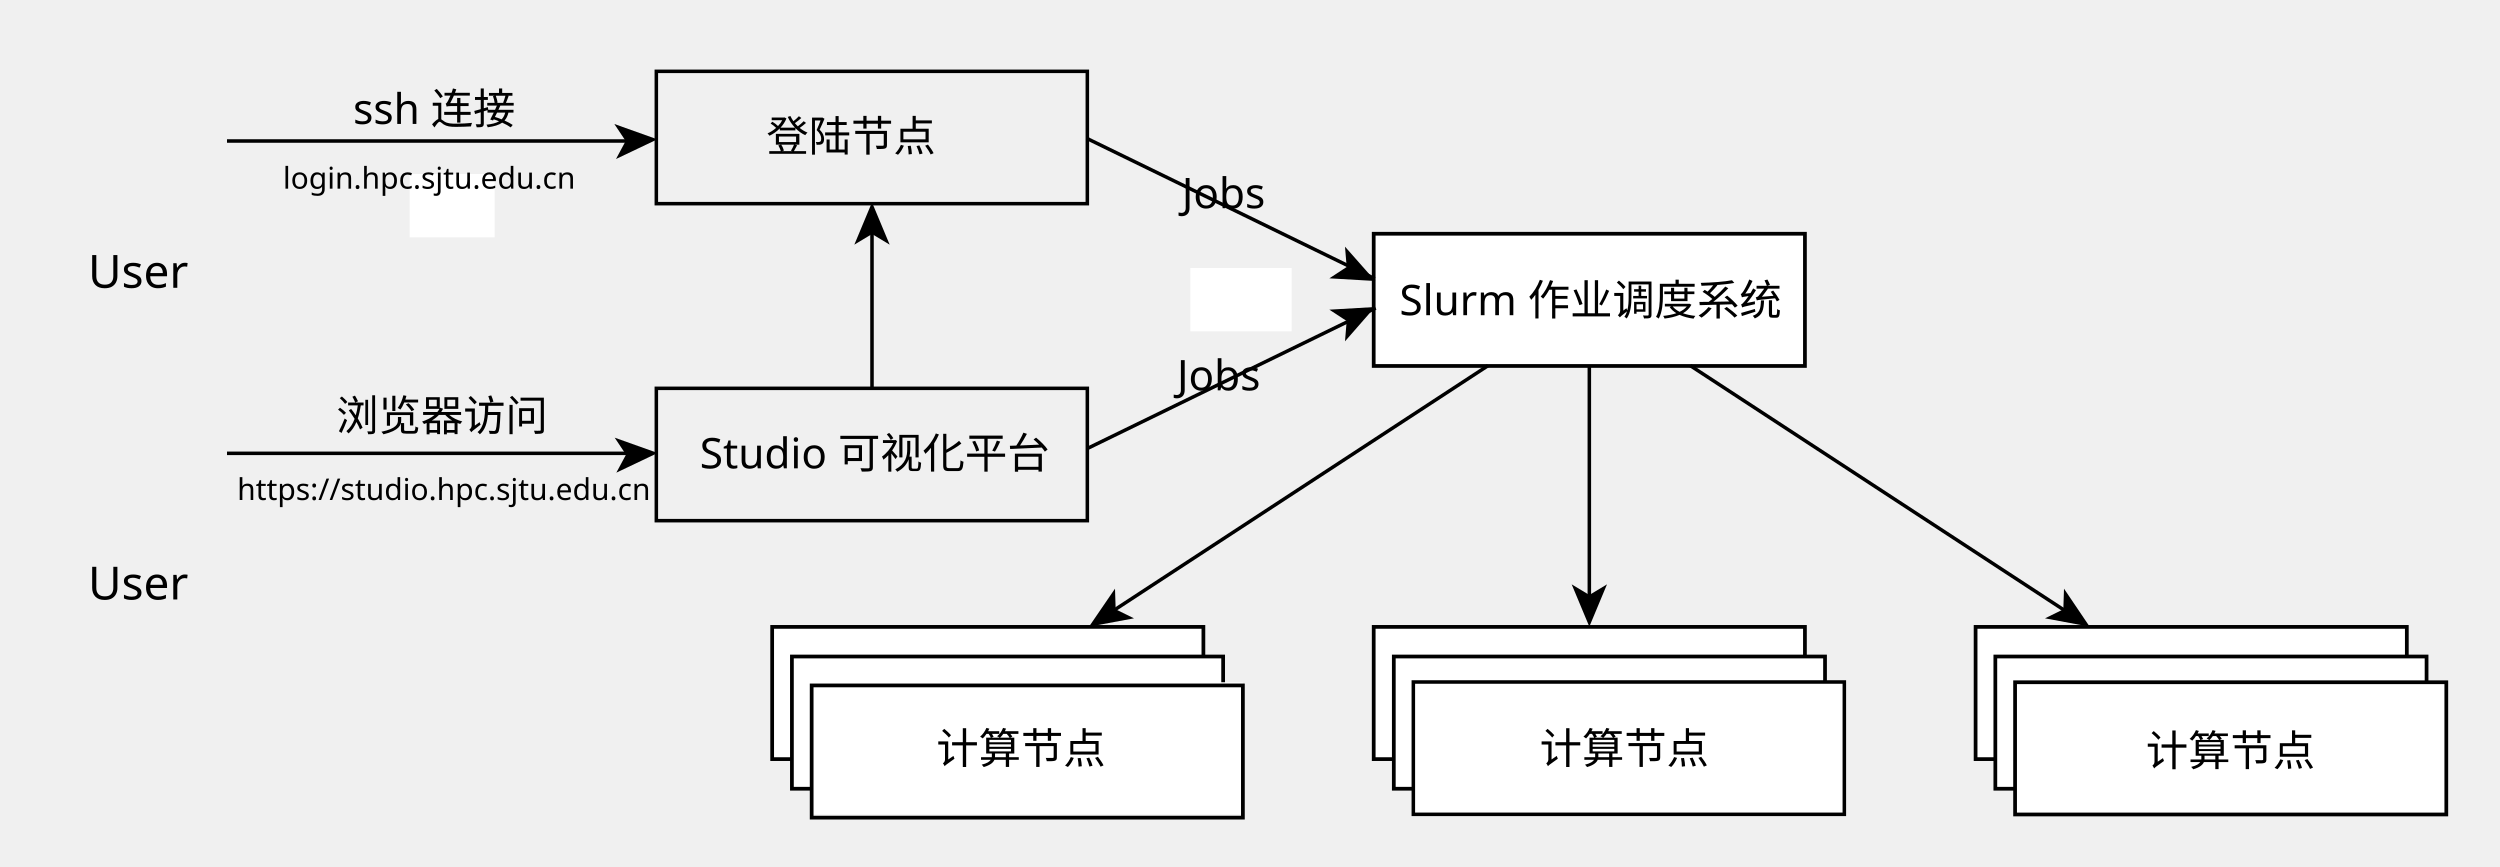
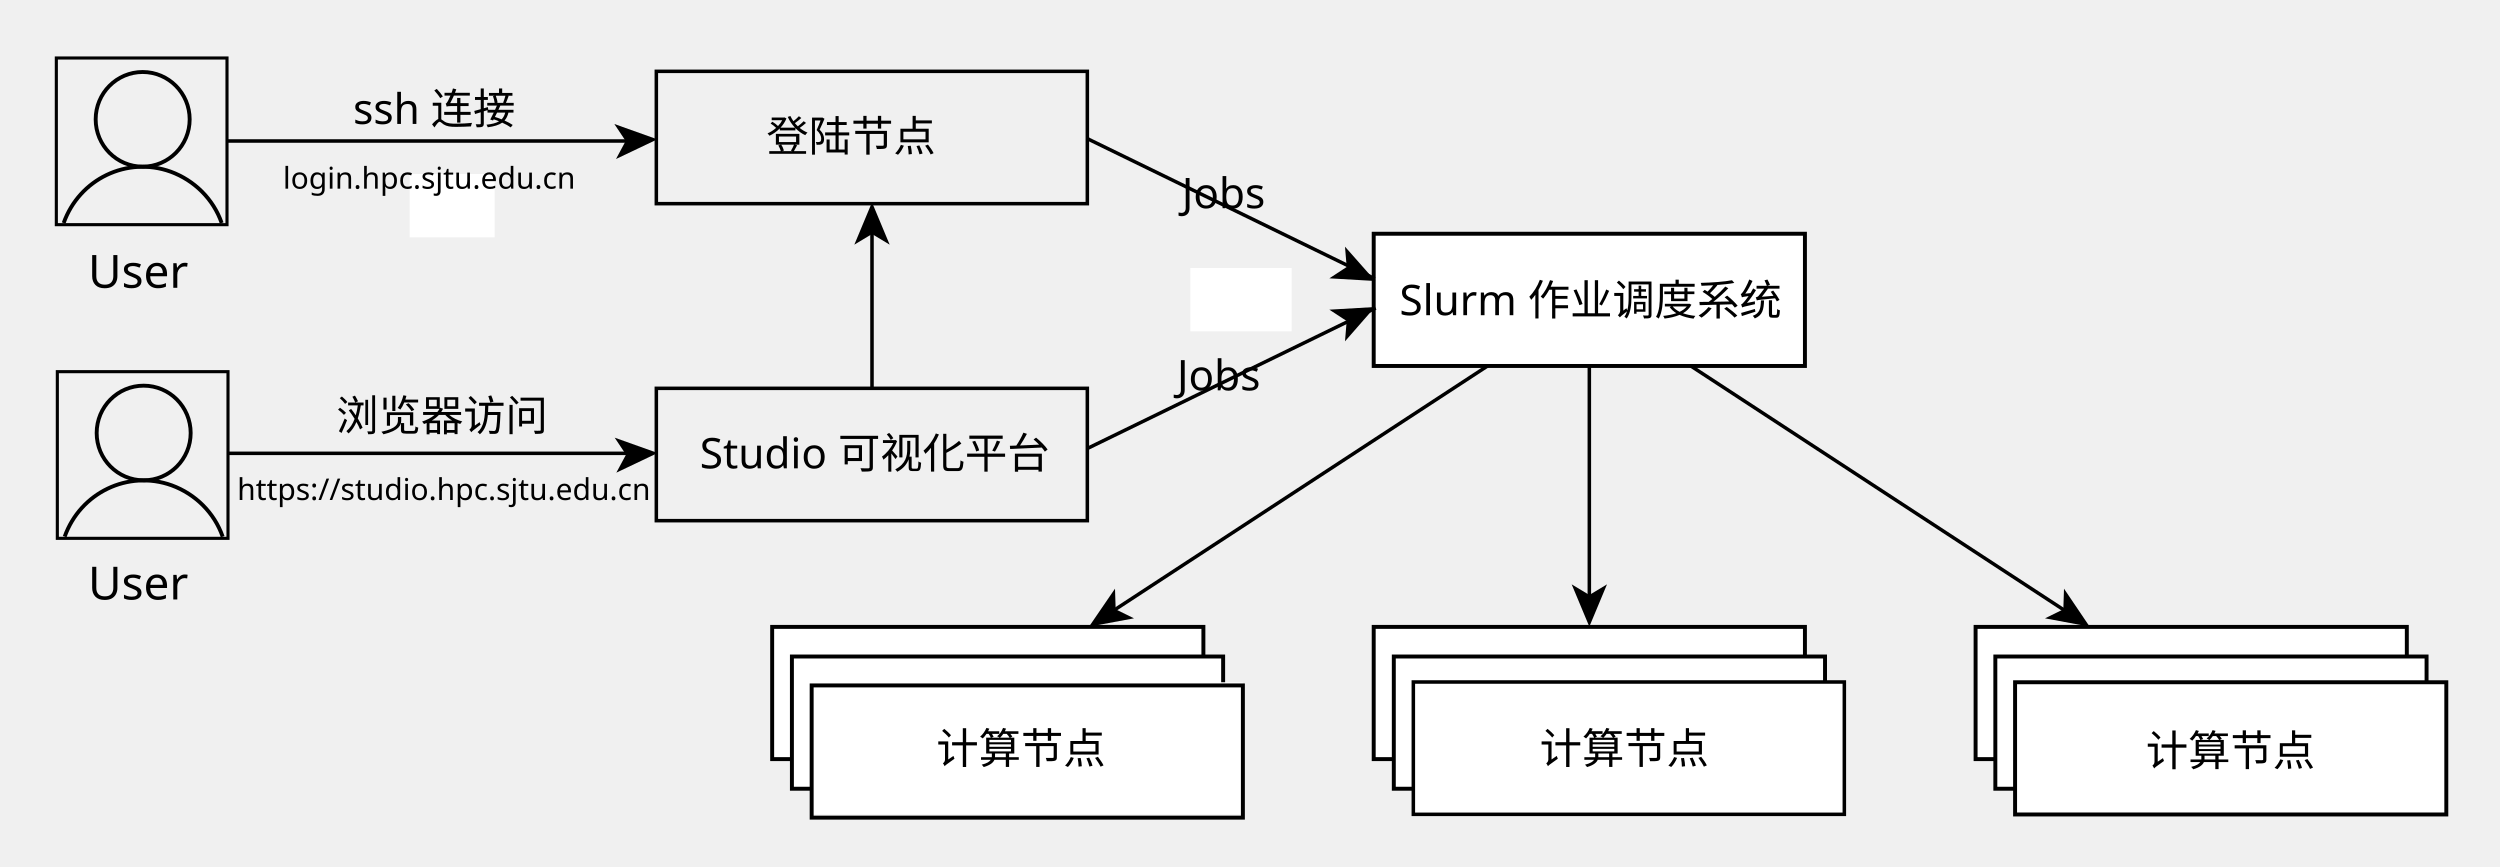
<svg xmlns="http://www.w3.org/2000/svg" xmlns:xlink="http://www.w3.org/1999/xlink" version="1.1" id="svg2.svg4773" x="0px" y="0px" viewBox="0 0 750 260" style="enable-background:new 0 0 750 260;" xml:space="preserve">
  <style type="text/css">
	.st0{clip-path:url(#SVGID_2_);}
- 	.st1{fill:none;stroke:#000000;stroke-width:1.167;stroke-miterlimit:10;}
- 	.st2{fill:none;stroke:#000000;stroke-width:0.933;stroke-miterlimit:10;}
+ 	.st1{fill:none;stroke:#000000;stroke-width:0.143;stroke-miterlimit:1.228;}
+ 	.st2{fill:none;stroke:#000000;stroke-width:0.115;stroke-miterlimit:1.228;}
	.st3{clip-path:url(#SVGID_4_);enable-background:new    ;}
	.st4{font-family:'ArialMT';}
- 	.st5{font-size:13.751px;}
+ 	.st5{font-size:13.752px;}
	.st6{clip-path:url(#SVGID_6_);}
	.st7{clip-path:url(#SVGID_8_);enable-background:new    ;}
	.st8{fill:none;}
	.st9{font-family:'PingFangHK-Regular-B5pc-H';}
	.st10{font-size:12.694px;}
	.st11{fill:none;stroke:#000000;stroke-width:1.058;stroke-miterlimit:1.534;}
	.st12{clip-path:url(#SVGID_10_);fill:#FFFFFF;}
- 	.st13{clip-path:url(#SVGID_14_);fill:none;stroke:#000000;stroke-width:1.058;stroke-miterlimit:1.534;}
- 	.st14{clip-path:url(#SVGID_16_);fill:#FFFFFF;}
- 	.st15{clip-path:url(#SVGID_18_);enable-background:new    ;}
- 	.st16{clip-path:url(#SVGID_20_);fill:none;stroke:#000000;stroke-width:1.058;stroke-miterlimit:1.534;}
- 	.st17{clip-path:url(#SVGID_22_);fill:#FFFFFF;}
- 	.st18{clip-path:url(#SVGID_24_);enable-background:new    ;}
- 	.st19{clip-path:url(#SVGID_26_);fill:none;stroke:#000000;stroke-width:1.058;stroke-miterlimit:1.534;}
- 	.st20{clip-path:url(#SVGID_28_);fill:#FFFFFF;}
- 	.st21{clip-path:url(#SVGID_30_);enable-background:new    ;}
- 	.st22{clip-path:url(#SVGID_32_);fill:none;stroke:#000000;stroke-width:1.058;stroke-miterlimit:1.534;}
- 	.st23{clip-path:url(#SVGID_34_);fill:#FFFFFF;}
- 	.st24{clip-path:url(#SVGID_36_);enable-background:new    ;}
- 	.st25{clip-path:url(#SVGID_38_);fill:none;stroke:#000000;stroke-width:1.058;stroke-miterlimit:1.534;}
- 	.st26{clip-path:url(#SVGID_40_);fill:#FFFFFF;}
- 	.st27{clip-path:url(#SVGID_42_);enable-background:new    ;}
- 	.st28{clip-path:url(#SVGID_44_);fill:none;stroke:#000000;stroke-width:1.058;stroke-miterlimit:1.534;}
- 	.st29{clip-path:url(#SVGID_46_);fill:#FFFFFF;}
- 	.st30{clip-path:url(#SVGID_48_);enable-background:new    ;}
- 	.st31{clip-path:url(#SVGID_50_);fill:none;stroke:#000000;stroke-width:1.058;stroke-miterlimit:1.534;}
- 	.st32{clip-path:url(#SVGID_52_);fill:#FFFFFF;}
- 	.st33{clip-path:url(#SVGID_54_);enable-background:new    ;}
- 	.st34{clip-path:url(#SVGID_56_);fill:none;stroke:#000000;stroke-width:1.058;stroke-miterlimit:1.534;}
- 	.st35{clip-path:url(#SVGID_58_);fill:#FFFFFF;}
- 	.st36{clip-path:url(#SVGID_60_);enable-background:new    ;}
- 	.st37{clip-path:url(#SVGID_62_);fill:none;stroke:#000000;stroke-width:1.058;stroke-miterlimit:1.534;}
- 	.st38{clip-path:url(#SVGID_64_);fill:#FFFFFF;}
- 	.st39{clip-path:url(#SVGID_66_);enable-background:new    ;}
- 	.st40{clip-path:url(#SVGID_68_);fill:none;stroke:#000000;stroke-width:1.058;stroke-miterlimit:1.534;}
- 	.st41{clip-path:url(#SVGID_70_);fill:#FFFFFF;}
- 	.st42{clip-path:url(#SVGID_78_);}
- 	.st43{clip-path:url(#SVGID_80_);fill:#FFFFFF;}
- 	.st44{clip-path:url(#SVGID_82_);enable-background:new    ;}
- 	.st45{clip-path:url(#SVGID_84_);fill:none;stroke:#000000;stroke-width:1.058;stroke-miterlimit:1.534;}
- 	.st46{clip-path:url(#SVGID_86_);}
- 	.st47{clip-path:url(#SVGID_88_);fill:none;stroke:#000000;stroke-width:1.058;stroke-miterlimit:1.534;}
- 	.st48{clip-path:url(#SVGID_90_);}
- 	.st49{clip-path:url(#SVGID_92_);fill:none;stroke:#000000;stroke-width:1.058;stroke-miterlimit:1.534;}
- 	.st50{clip-path:url(#SVGID_94_);}
- 	.st51{font-size:9px;}
+ 	.st13{clip-path:url(#SVGID_12_);fill:none;stroke:#000000;stroke-width:1.119;stroke-miterlimit:1.623;}
+ 	.st14{clip-path:url(#SVGID_14_);fill:#FFFFFF;}
+ 	.st15{clip-path:url(#SVGID_16_);enable-background:new    ;}
+ 	.st16{font-size:12.694px;}
+ 	.st17{clip-path:url(#SVGID_18_);fill:none;stroke:#000000;stroke-width:1.119;stroke-miterlimit:1.623;}
+ 	.st18{clip-path:url(#SVGID_20_);fill:#FFFFFF;}
+ 	.st19{clip-path:url(#SVGID_22_);enable-background:new    ;}
+ 	.st20{clip-path:url(#SVGID_24_);fill:none;stroke:#000000;stroke-width:1.119;stroke-miterlimit:1.623;}
+ 	.st21{clip-path:url(#SVGID_26_);fill:#FFFFFF;}
+ 	.st22{clip-path:url(#SVGID_28_);enable-background:new    ;}
+ 	.st23{clip-path:url(#SVGID_30_);fill:none;stroke:#000000;stroke-width:1.119;stroke-miterlimit:1.623;}
+ 	.st24{clip-path:url(#SVGID_32_);fill:#FFFFFF;}
+ 	.st25{clip-path:url(#SVGID_34_);enable-background:new    ;}
+ 	.st26{clip-path:url(#SVGID_36_);fill:none;stroke:#000000;stroke-width:1.119;stroke-miterlimit:1.623;}
+ 	.st27{clip-path:url(#SVGID_38_);fill:#FFFFFF;}
+ 	.st28{clip-path:url(#SVGID_40_);enable-background:new    ;}
+ 	.st29{clip-path:url(#SVGID_42_);fill:none;stroke:#000000;stroke-width:1.119;stroke-miterlimit:1.623;}
+ 	.st30{clip-path:url(#SVGID_44_);fill:#FFFFFF;}
+ 	.st31{clip-path:url(#SVGID_46_);enable-background:new    ;}
+ 	.st32{clip-path:url(#SVGID_48_);fill:none;stroke:#000000;stroke-width:1.119;stroke-miterlimit:1.623;}
+ 	.st33{clip-path:url(#SVGID_50_);fill:#FFFFFF;}
+ 	.st34{clip-path:url(#SVGID_52_);enable-background:new    ;}
+ 	.st35{clip-path:url(#SVGID_54_);enable-background:new    ;}
+ 	.st36{clip-path:url(#SVGID_56_);fill:none;stroke:#000000;stroke-width:1.119;stroke-miterlimit:1.623;}
+ 	.st37{clip-path:url(#SVGID_58_);fill:#FFFFFF;}
+ 	.st38{clip-path:url(#SVGID_60_);enable-background:new    ;}
+ 	.st39{clip-path:url(#SVGID_62_);fill:none;stroke:#000000;stroke-width:1.119;stroke-miterlimit:1.623;}
+ 	.st40{clip-path:url(#SVGID_64_);fill:#FFFFFF;}
+ 	.st41{clip-path:url(#SVGID_66_);enable-background:new    ;}
+ 	.st42{clip-path:url(#SVGID_68_);fill:none;stroke:#000000;stroke-width:1.058;stroke-miterlimit:1.534;}
+ 	.st43{clip-path:url(#SVGID_70_);fill:#FFFFFF;}
+ 	.st44{clip-path:url(#SVGID_72_);}
+ 	.st45{clip-path:url(#SVGID_74_);fill:#FFFFFF;}
+ 	.st46{clip-path:url(#SVGID_76_);enable-background:new    ;}
+ 	.st47{clip-path:url(#SVGID_78_);enable-background:new    ;}
+ 	.st48{clip-path:url(#SVGID_80_);fill:none;stroke:#000000;stroke-width:1.058;stroke-miterlimit:1.534;}
+ 	.st49{clip-path:url(#SVGID_82_);}
+ 	.st50{clip-path:url(#SVGID_84_);fill:none;stroke:#000000;stroke-width:1.058;stroke-miterlimit:1.534;}
+ 	.st51{clip-path:url(#SVGID_86_);}
+ 	.st52{clip-path:url(#SVGID_88_);fill:none;stroke:#000000;stroke-width:1.058;stroke-miterlimit:1.534;}
+ 	.st53{clip-path:url(#SVGID_90_);fill:none;stroke:#000000;stroke-width:1.058;stroke-miterlimit:1.534;}
+ 	.st54{clip-path:url(#SVGID_92_);}
+ 	.st55{clip-path:url(#SVGID_94_);}
+ 	.st56{font-size:9px;}
+ 	.st57{fill:none;stroke:#000000;stroke-width:1.167;stroke-miterlimit:10;}
+ 	.st58{fill:none;stroke:#000000;stroke-width:0.933;stroke-miterlimit:10;}
</style>
  <g transform="matrix(0.1228,0,0,0.1237,15.702,15.7857)">
    <g>
-       <defs>
-         <rect id="SVGID_1_" x="2551.1" y="793.3" width="750.1" height="260" />
-       </defs>
-       <clipPath id="SVGID_2_">
-         <use xlink:href="#SVGID_1_" style="overflow:visible;" />
-       </clipPath>
-       <g class="st0">
-         <g id="svg1.layer1">
-           <ellipse id="svg1.circle3045" class="st1" cx="217.5" cy="156.5" rx="14.1" ry="14.2" />
-           <path id="svg1.path3047" class="st1" d="M24.4,407.9c37.9-106.7,155.1-162.5,261.8-124.6c58.2,20.7,103.9,66.4,124.6,124.6" />
-           <rect id="svg1.rect4325" x="6.5" y="7.9" class="st2" width="416.9" height="404.2" />
-         </g>
-       </g>
-     </g>
-   </g>
-   <g transform="matrix(1.0578,0,0,1.0578,-320.522,-386.107)">
-     <g>
-       <defs>
-         <rect id="SVGID_3_" x="282.5" y="357.9" width="750" height="260" />
-       </defs>
-       <clipPath id="SVGID_4_">
-         <use xlink:href="#SVGID_3_" style="overflow:visible;" />
-       </clipPath>
-       <g class="st3">
-         <text transform="matrix(0.9454 0 0 0.9454 327.9849 446.6275)" class="st4 st5">User</text>
+       <g>
+         <defs>
+           <rect id="SVGID_1_" x="2880.1" y="907.2" width="92.1" height="32.2" />
+         </defs>
+         <clipPath id="SVGID_2_">
+           <use xlink:href="#SVGID_1_" style="overflow:visible;" />
+         </clipPath>
+         <g class="st0">
+           <g id="svg1.layer1">
+             <ellipse id="svg1.circle3045" class="st1" cx="217.5" cy="156.5" rx="14.1" ry="14.2" />
+             <path id="svg1.path3047" class="st1" d="M24.4,407.9c37.9-106.7,155.1-162.5,261.8-124.6c58.2,20.7,103.9,66.4,124.6,124.6" />
+             <rect id="svg1.rect4325" x="6.5" y="7.9" class="st2" width="416.9" height="404.2" />
+           </g>
+         </g>
+       </g>
+     </g>
+   </g>
+   <g transform="matrix(1.0578,0,0,1.0578,-320.522,-386.107)">
+     <g>
+       <g>
+         <defs>
+           <rect id="SVGID_3_" x="260.8" y="350.4" width="793.4" height="275" />
+         </defs>
+         <clipPath id="SVGID_4_">
+           <use xlink:href="#SVGID_3_" style="overflow:visible;" />
+         </clipPath>
+         <g class="st3">
+           <text transform="matrix(0.9454 0 0 0.9454 327.9854 446.628)" class="st4 st5">User</text>
+         </g>
      </g>
    </g>
  </g>
  <g transform="matrix(0.1228,0,0,0.1237,15.702,109.298)">
    <g>
-       <defs>
-         <rect id="SVGID_5_" x="2551.1" y="37.4" width="750.1" height="260" />
-       </defs>
-       <clipPath id="SVGID_6_">
-         <use xlink:href="#SVGID_5_" style="overflow:visible;" />
-       </clipPath>
-       <g class="st6">
-         <g id="svg2.layer1">
-           <ellipse id="svg2.circle3045" class="st1" cx="217.5" cy="156.5" rx="14.1" ry="14.2" />
-           <path id="svg2.path3047" class="st1" d="M24.4,407.9c37.9-106.7,155.1-162.5,261.8-124.6c58.2,20.7,103.9,66.4,124.6,124.6" />
-           <rect id="svg2.rect4325" x="6.5" y="7.9" class="st2" width="416.9" height="404.2" />
-         </g>
-       </g>
-     </g>
-   </g>
-   <g transform="matrix(1.0578,0,0,1.0578,-320.522,-386.107)">
-     <g>
-       <defs>
-         <rect id="SVGID_7_" x="282.5" y="357.9" width="750" height="260" />
-       </defs>
-       <clipPath id="SVGID_8_">
-         <use xlink:href="#SVGID_7_" style="overflow:visible;" />
-       </clipPath>
-       <g class="st7">
-         <text transform="matrix(0.9454 0 0 0.9454 327.9849 535.0273)" class="st4 st5">User</text>
-       </g>
-     </g>
-   </g>
-   <rect x="0" y="0" class="st8" width="750" height="260" />
+       <g>
+         <defs>
+           <rect id="SVGID_5_" x="2880.1" y="151.3" width="92.1" height="32.2" />
+         </defs>
+         <clipPath id="SVGID_6_">
+           <use xlink:href="#SVGID_5_" style="overflow:visible;" />
+         </clipPath>
+         <g class="st6">
+           <g id="svg2.layer1">
+             <ellipse id="svg2.circle3045" class="st1" cx="217.5" cy="156.5" rx="14.1" ry="14.2" />
+             <path id="svg2.path3047" class="st1" d="M24.4,407.9c37.9-106.7,155.1-162.5,261.8-124.6c58.2,20.7,103.9,66.4,124.6,124.6" />
+             <rect id="svg2.rect4325" x="6.5" y="7.9" class="st2" width="416.9" height="404.2" />
+           </g>
+         </g>
+       </g>
+     </g>
+   </g>
+   <g transform="matrix(1.0578,0,0,1.0578,-320.522,-386.107)">
+     <g>
+       <g>
+         <defs>
+           <rect id="SVGID_7_" x="260.8" y="350.4" width="793.4" height="275" />
+         </defs>
+         <clipPath id="SVGID_8_">
+           <use xlink:href="#SVGID_7_" style="overflow:visible;" />
+         </clipPath>
+         <g class="st7">
+           <text transform="matrix(0.9454 0 0 0.9454 327.9854 535.0277)" class="st4 st5">User</text>
+         </g>
+       </g>
+     </g>
+   </g>
+   <rect y="0" class="st8" width="750" height="260" />
  <text transform="matrix(1 0 0 1 229.9337 45.4257)" class="st9 st10">登陆节点</text>
  <rect x="2.6" y="-42.8" class="st8" width="750" height="260" />
  <rect x="196.9" y="21.4" class="st11" width="129.3" height="39.7" />
  <g transform="matrix(1.0578,0,0,1.0578,-320.522,-386.107)">
    <g>
-       <defs>
-         <rect id="SVGID_9_" x="282.5" y="357.9" width="750" height="260" />
-       </defs>
-       <clipPath id="SVGID_10_">
-         <use xlink:href="#SVGID_9_" style="overflow:visible;" />
-       </clipPath>
-       <rect x="692.6" y="431.3" class="st12" width="122.3" height="37.5" />
-     </g>
-   </g>
-   <g transform="matrix(1.0578,0,0,1.0578,-320.522,-386.107)">
-     <g>
-       <defs>
-         <rect id="SVGID_11_" x="282.5" y="357.9" width="750" height="260" />
-       </defs>
-       <clipPath id="SVGID_12_">
-         <use xlink:href="#SVGID_11_" style="overflow:visible;" />
-       </clipPath>
-     </g>
-     <g>
-       <defs>
-         <rect id="SVGID_13_" x="282.5" y="357.9" width="750" height="260" />
-       </defs>
-       <clipPath id="SVGID_14_">
-         <use xlink:href="#SVGID_13_" style="overflow:visible;" />
-       </clipPath>
-       <rect x="692.6" y="431.3" class="st13" width="122.3" height="37.5" />
-     </g>
-   </g>
-   <g transform="matrix(1.0578,0,0,1.0578,-320.522,-386.107)">
-     <g>
-       <defs>
-         <rect id="SVGID_15_" x="282.5" y="357.9" width="750" height="260" />
-       </defs>
-       <clipPath id="SVGID_16_">
-         <use xlink:href="#SVGID_15_" style="overflow:visible;" />
-       </clipPath>
-       <rect x="522" y="542.8" class="st14" width="122.3" height="37.5" />
-     </g>
-   </g>
-   <g transform="matrix(1.0578,0,0,1.0578,-320.522,-386.107)">
-     <g>
-       <defs>
-         <rect id="SVGID_17_" x="282.5" y="357.9" width="750" height="260" />
-       </defs>
-       <clipPath id="SVGID_18_">
-         <use xlink:href="#SVGID_17_" style="overflow:visible;" />
-       </clipPath>
-       <g class="st15">
-         <text transform="matrix(0.9454 0 0 0.9454 538.1979 565.6646)" class="st4 st10">Compute Node</text>
-       </g>
-     </g>
-     <g>
-       <defs>
-         <rect id="SVGID_19_" x="282.5" y="357.9" width="750" height="260" />
-       </defs>
-       <clipPath id="SVGID_20_">
-         <use xlink:href="#SVGID_19_" style="overflow:visible;" />
-       </clipPath>
-       <rect x="522" y="542.8" class="st16" width="122.3" height="37.5" />
-     </g>
-   </g>
-   <g transform="matrix(1.0578,0,0,1.0578,-320.522,-386.107)">
-     <g>
-       <defs>
-         <rect id="SVGID_21_" x="282.5" y="357.9" width="750" height="260" />
-       </defs>
-       <clipPath id="SVGID_22_">
-         <use xlink:href="#SVGID_21_" style="overflow:visible;" />
-       </clipPath>
-       <rect x="863.3" y="542.8" class="st17" width="122.3" height="37.5" />
-     </g>
-   </g>
-   <g transform="matrix(1.0578,0,0,1.0578,-320.522,-386.107)">
-     <g>
-       <defs>
-         <rect id="SVGID_23_" x="282.5" y="357.9" width="750" height="260" />
-       </defs>
-       <clipPath id="SVGID_24_">
-         <use xlink:href="#SVGID_23_" style="overflow:visible;" />
-       </clipPath>
-       <g class="st18">
-         <text transform="matrix(0.9454 0 0 0.9454 879.4478 565.6646)" class="st4 st10">Compute Node</text>
-       </g>
-     </g>
-     <g>
-       <defs>
-         <rect id="SVGID_25_" x="282.5" y="357.9" width="750" height="260" />
-       </defs>
-       <clipPath id="SVGID_26_">
-         <use xlink:href="#SVGID_25_" style="overflow:visible;" />
-       </clipPath>
-       <rect x="863.3" y="542.8" class="st19" width="122.3" height="37.5" />
-     </g>
-   </g>
-   <g transform="matrix(1.0578,0,0,1.0578,-320.522,-386.107)">
-     <g>
-       <defs>
-         <rect id="SVGID_27_" x="282.5" y="357.9" width="750" height="260" />
-       </defs>
-       <clipPath id="SVGID_28_">
-         <use xlink:href="#SVGID_27_" style="overflow:visible;" />
-       </clipPath>
-       <rect x="692.6" y="542.8" class="st20" width="122.3" height="37.5" />
-     </g>
-   </g>
-   <g transform="matrix(1.0578,0,0,1.0578,-320.522,-386.107)">
-     <g>
-       <defs>
-         <rect id="SVGID_29_" x="282.5" y="357.9" width="750" height="260" />
-       </defs>
-       <clipPath id="SVGID_30_">
-         <use xlink:href="#SVGID_29_" style="overflow:visible;" />
-       </clipPath>
-       <g class="st21">
-         <text transform="matrix(0.9454 0 0 0.9454 708.8226 565.6646)" class="st4 st10">Compute Node</text>
-       </g>
-     </g>
-     <g>
-       <defs>
-         <rect id="SVGID_31_" x="282.5" y="357.9" width="750" height="260" />
-       </defs>
-       <clipPath id="SVGID_32_">
-         <use xlink:href="#SVGID_31_" style="overflow:visible;" />
-       </clipPath>
-       <rect x="692.6" y="542.8" class="st22" width="122.3" height="37.5" />
-     </g>
-   </g>
-   <g transform="matrix(1.0578,0,0,1.0578,-320.522,-386.107)">
-     <g>
-       <defs>
-         <rect id="SVGID_33_" x="282.5" y="357.9" width="750" height="260" />
-       </defs>
-       <clipPath id="SVGID_34_">
-         <use xlink:href="#SVGID_33_" style="overflow:visible;" />
-       </clipPath>
-       <rect x="527.6" y="551.2" class="st23" width="122.3" height="37.5" />
-     </g>
-   </g>
-   <g transform="matrix(1.0578,0,0,1.0578,-320.522,-386.107)">
-     <g>
-       <defs>
-         <rect id="SVGID_35_" x="282.5" y="357.9" width="750" height="260" />
-       </defs>
-       <clipPath id="SVGID_36_">
-         <use xlink:href="#SVGID_35_" style="overflow:visible;" />
-       </clipPath>
-       <g class="st24">
-         <text transform="matrix(0.9454 0 0 0.9454 543.8229 574.1544)" class="st4 st10">Compute Node</text>
-       </g>
-     </g>
-     <g>
-       <defs>
-         <rect id="SVGID_37_" x="282.5" y="357.9" width="750" height="260" />
-       </defs>
-       <clipPath id="SVGID_38_">
-         <use xlink:href="#SVGID_37_" style="overflow:visible;" />
-       </clipPath>
-       <rect x="527.6" y="551.2" class="st25" width="122.3" height="37.5" />
-     </g>
-   </g>
-   <g transform="matrix(1.0578,0,0,1.0578,-320.522,-386.107)">
-     <g>
-       <defs>
-         <rect id="SVGID_39_" x="282.5" y="357.9" width="750" height="260" />
-       </defs>
-       <clipPath id="SVGID_40_">
-         <use xlink:href="#SVGID_39_" style="overflow:visible;" />
-       </clipPath>
-       <rect x="868.9" y="551.2" class="st26" width="122.3" height="37.5" />
-     </g>
-   </g>
-   <g transform="matrix(1.0578,0,0,1.0578,-320.522,-386.107)">
-     <g>
-       <defs>
-         <rect id="SVGID_41_" x="282.5" y="357.9" width="750" height="260" />
-       </defs>
-       <clipPath id="SVGID_42_">
-         <use xlink:href="#SVGID_41_" style="overflow:visible;" />
-       </clipPath>
-       <g class="st27">
-         <text transform="matrix(0.9454 0 0 0.9454 885.0728 574.1544)" class="st4 st10">Compute Node</text>
-       </g>
-     </g>
-     <g>
-       <defs>
-         <rect id="SVGID_43_" x="282.5" y="357.9" width="750" height="260" />
-       </defs>
-       <clipPath id="SVGID_44_">
-         <use xlink:href="#SVGID_43_" style="overflow:visible;" />
-       </clipPath>
-       <rect x="868.9" y="551.2" class="st28" width="122.3" height="37.5" />
-     </g>
-   </g>
-   <g transform="matrix(1.0578,0,0,1.0578,-320.522,-386.107)">
-     <g>
-       <defs>
-         <rect id="SVGID_45_" x="282.5" y="357.9" width="750" height="260" />
-       </defs>
-       <clipPath id="SVGID_46_">
-         <use xlink:href="#SVGID_45_" style="overflow:visible;" />
-       </clipPath>
-       <rect x="698.3" y="551.2" class="st29" width="122.3" height="37.5" />
-     </g>
-   </g>
-   <g transform="matrix(1.0578,0,0,1.0578,-320.522,-386.107)">
-     <g>
-       <defs>
-         <rect id="SVGID_47_" x="282.5" y="357.9" width="750" height="260" />
-       </defs>
-       <clipPath id="SVGID_48_">
-         <use xlink:href="#SVGID_47_" style="overflow:visible;" />
-       </clipPath>
-       <g class="st30">
-         <text transform="matrix(0.9454 0 0 0.9454 714.4476 574.1544)" class="st4 st10">Compute Node</text>
-       </g>
-     </g>
-     <g>
-       <defs>
-         <rect id="SVGID_49_" x="282.5" y="357.9" width="750" height="260" />
-       </defs>
-       <clipPath id="SVGID_50_">
-         <use xlink:href="#SVGID_49_" style="overflow:visible;" />
-       </clipPath>
-       <rect x="698.3" y="551.2" class="st31" width="122.3" height="37.5" />
-     </g>
-   </g>
-   <g transform="matrix(1.0578,0,0,1.0578,-320.522,-386.107)">
-     <g>
-       <defs>
-         <rect id="SVGID_51_" x="282.5" y="357.9" width="750" height="260" />
-       </defs>
-       <clipPath id="SVGID_52_">
-         <use xlink:href="#SVGID_51_" style="overflow:visible;" />
-       </clipPath>
-       <rect x="533.2" y="558.5" class="st32" width="122.3" height="37.5" />
-     </g>
-   </g>
-   <g transform="matrix(1.0578,0,0,1.0578,-320.522,-386.107)">
-     <g>
-       <defs>
-         <rect id="SVGID_53_" x="282.5" y="358.8" width="750" height="260" />
-       </defs>
-       <clipPath id="SVGID_54_">
-         <use xlink:href="#SVGID_53_" style="overflow:visible;" />
-       </clipPath>
-       <g class="st33">
-         <text transform="matrix(0.9454 0 0 0.9454 568.5652 581.58)" class="st9 st10">计算节点</text>
-       </g>
-       <g class="st33">
-         <text transform="matrix(0.9454 0 0 0.9454 398.38 487.1949)" class="st9 st10">浏览器访问</text>
-       </g>
-     </g>
-     <g>
-       <defs>
-         <rect id="SVGID_55_" x="282.5" y="358.8" width="750" height="260" />
-       </defs>
-       <clipPath id="SVGID_56_">
-         <use xlink:href="#SVGID_55_" style="overflow:visible;" />
-       </clipPath>
-       <rect x="533.2" y="559.4" class="st34" width="122.3" height="37.5" />
-     </g>
-   </g>
-   <g transform="matrix(1.0578,0,0,1.0578,-320.522,-386.107)">
-     <g>
-       <defs>
-         <rect id="SVGID_57_" x="282.5" y="357.9" width="750" height="260" />
-       </defs>
-       <clipPath id="SVGID_58_">
-         <use xlink:href="#SVGID_57_" style="overflow:visible;" />
-       </clipPath>
-       <rect x="874.5" y="558.5" class="st35" width="122.3" height="37.5" />
-     </g>
-   </g>
-   <g transform="matrix(1.0578,0,0,1.0578,-320.522,-386.107)">
-     <g>
-       <defs>
-         <rect id="SVGID_59_" x="282.5" y="357.9" width="750" height="260" />
-       </defs>
-       <clipPath id="SVGID_60_">
-         <use xlink:href="#SVGID_59_" style="overflow:visible;" />
-       </clipPath>
-       <g class="st36">
-         <text transform="matrix(0.9454 0 0 0.9454 911.5867 582.2144)" class="st9 st10">计算节点</text>
-       </g>
-     </g>
-     <g>
-       <defs>
-         <rect id="SVGID_61_" x="282.5" y="357.9" width="750" height="260" />
-       </defs>
-       <clipPath id="SVGID_62_">
-         <use xlink:href="#SVGID_61_" style="overflow:visible;" />
-       </clipPath>
-       <rect x="874.5" y="558.5" class="st37" width="122.3" height="37.5" />
-     </g>
-   </g>
-   <g transform="matrix(1.0578,0,0,1.0578,-320.522,-386.107)">
-     <g>
-       <defs>
-         <rect id="SVGID_63_" x="282.5" y="357.9" width="750" height="260" />
-       </defs>
-       <clipPath id="SVGID_64_">
-         <use xlink:href="#SVGID_63_" style="overflow:visible;" />
-       </clipPath>
-       <rect x="703.9" y="558.5" class="st38" width="122.3" height="37.5" />
-     </g>
-   </g>
-   <g>
-     <defs>
-       <rect id="SVGID_65_" x="0" y="0" width="750" height="260" />
-     </defs>
-     <clipPath id="SVGID_66_">
-       <use xlink:href="#SVGID_65_" style="overflow:visible;" />
-     </clipPath>
-     <g class="st39">
-       <text transform="matrix(1 0 0 1 461.903 229.0883)" class="st9 st10">计算节点</text>
-     </g>
-   </g>
-   <g>
-     <defs>
-       <rect id="SVGID_67_" x="0" y="0" width="750" height="260" />
-     </defs>
-     <clipPath id="SVGID_68_">
-       <use xlink:href="#SVGID_67_" style="overflow:visible;" />
-     </clipPath>
-     <rect x="424" y="204.6" class="st40" width="129.3" height="39.7" />
-   </g>
-   <rect x="0" y="0" class="st8" width="750" height="260" />
-   <path class="st11" d="M68.1,42.3l121.6,0" />
-   <rect x="0" y="0" class="st8" width="750" height="260" />
+       <g>
+         <defs>
+           <rect id="SVGID_9_" x="260.8" y="350.4" width="793.4" height="275" />
+         </defs>
+         <clipPath id="SVGID_10_">
+           <use xlink:href="#SVGID_9_" style="overflow:visible;" />
+         </clipPath>
+         <rect x="692.6" y="431.3" class="st12" width="122.3" height="37.5" />
+       </g>
+     </g>
+   </g>
+   <g transform="matrix(1.0578,0,0,1.0578,-320.522,-386.107)">
+     <g>
+       <g>
+         <defs>
+           <rect id="SVGID_11_" x="260.8" y="350.4" width="793.4" height="275" />
+         </defs>
+         <clipPath id="SVGID_12_">
+           <use xlink:href="#SVGID_11_" style="overflow:visible;" />
+         </clipPath>
+         <rect x="692.6" y="431.3" class="st13" width="122.3" height="37.5" />
+       </g>
+     </g>
+   </g>
+   <g transform="matrix(1.0578,0,0,1.0578,-320.522,-386.107)">
+     <g>
+       <g>
+         <defs>
+           <rect id="SVGID_13_" x="260.8" y="350.4" width="793.4" height="275" />
+         </defs>
+         <clipPath id="SVGID_14_">
+           <use xlink:href="#SVGID_13_" style="overflow:visible;" />
+         </clipPath>
+         <rect x="522" y="542.8" class="st14" width="122.3" height="37.5" />
+       </g>
+     </g>
+   </g>
+   <g transform="matrix(1.0578,0,0,1.0578,-320.522,-386.107)">
+     <g>
+       <g>
+         <defs>
+           <rect id="SVGID_15_" x="260.8" y="350.4" width="793.4" height="275" />
+         </defs>
+         <clipPath id="SVGID_16_">
+           <use xlink:href="#SVGID_15_" style="overflow:visible;" />
+         </clipPath>
+         <g class="st15">
+           <text transform="matrix(0.9454 0 0 0.9454 538.1983 565.6651)" class="st4 st16">Compute Node</text>
+         </g>
+       </g>
+     </g>
+     <g>
+       <g>
+         <defs>
+           <rect id="SVGID_17_" x="260.8" y="350.4" width="793.4" height="275" />
+         </defs>
+         <clipPath id="SVGID_18_">
+           <use xlink:href="#SVGID_17_" style="overflow:visible;" />
+         </clipPath>
+         <rect x="522" y="542.8" class="st17" width="122.3" height="37.5" />
+       </g>
+     </g>
+   </g>
+   <g transform="matrix(1.0578,0,0,1.0578,-320.522,-386.107)">
+     <g>
+       <g>
+         <defs>
+           <rect id="SVGID_19_" x="260.8" y="350.4" width="793.4" height="275" />
+         </defs>
+         <clipPath id="SVGID_20_">
+           <use xlink:href="#SVGID_19_" style="overflow:visible;" />
+         </clipPath>
+         <rect x="863.3" y="542.8" class="st18" width="122.3" height="37.5" />
+       </g>
+     </g>
+   </g>
+   <g transform="matrix(1.0578,0,0,1.0578,-320.522,-386.107)">
+     <g>
+       <g>
+         <defs>
+           <rect id="SVGID_21_" x="260.8" y="350.4" width="793.4" height="275" />
+         </defs>
+         <clipPath id="SVGID_22_">
+           <use xlink:href="#SVGID_21_" style="overflow:visible;" />
+         </clipPath>
+         <g class="st19">
+           <text transform="matrix(0.9454 0 0 0.9454 879.4487 565.6651)" class="st4 st16">Compute Node</text>
+         </g>
+       </g>
+     </g>
+     <g>
+       <g>
+         <defs>
+           <rect id="SVGID_23_" x="260.8" y="350.4" width="793.4" height="275" />
+         </defs>
+         <clipPath id="SVGID_24_">
+           <use xlink:href="#SVGID_23_" style="overflow:visible;" />
+         </clipPath>
+         <rect x="863.3" y="542.8" class="st20" width="122.3" height="37.5" />
+       </g>
+     </g>
+   </g>
+   <g transform="matrix(1.0578,0,0,1.0578,-320.522,-386.107)">
+     <g>
+       <g>
+         <defs>
+           <rect id="SVGID_25_" x="260.8" y="350.4" width="793.4" height="275" />
+         </defs>
+         <clipPath id="SVGID_26_">
+           <use xlink:href="#SVGID_25_" style="overflow:visible;" />
+         </clipPath>
+         <rect x="692.6" y="542.8" class="st21" width="122.3" height="37.5" />
+       </g>
+     </g>
+   </g>
+   <g transform="matrix(1.0578,0,0,1.0578,-320.522,-386.107)">
+     <g>
+       <g>
+         <defs>
+           <rect id="SVGID_27_" x="260.8" y="350.4" width="793.4" height="275" />
+         </defs>
+         <clipPath id="SVGID_28_">
+           <use xlink:href="#SVGID_27_" style="overflow:visible;" />
+         </clipPath>
+         <g class="st22">
+           <text transform="matrix(0.9454 0 0 0.9454 708.8235 565.6651)" class="st4 st16">Compute Node</text>
+         </g>
+       </g>
+     </g>
+     <g>
+       <g>
+         <defs>
+           <rect id="SVGID_29_" x="260.8" y="350.4" width="793.4" height="275" />
+         </defs>
+         <clipPath id="SVGID_30_">
+           <use xlink:href="#SVGID_29_" style="overflow:visible;" />
+         </clipPath>
+         <rect x="692.6" y="542.8" class="st23" width="122.3" height="37.5" />
+       </g>
+     </g>
+   </g>
+   <g transform="matrix(1.0578,0,0,1.0578,-320.522,-386.107)">
+     <g>
+       <g>
+         <defs>
+           <rect id="SVGID_31_" x="260.8" y="350.4" width="793.4" height="275" />
+         </defs>
+         <clipPath id="SVGID_32_">
+           <use xlink:href="#SVGID_31_" style="overflow:visible;" />
+         </clipPath>
+         <rect x="527.6" y="551.2" class="st24" width="122.3" height="37.5" />
+       </g>
+     </g>
+   </g>
+   <g transform="matrix(1.0578,0,0,1.0578,-320.522,-386.107)">
+     <g>
+       <g>
+         <defs>
+           <rect id="SVGID_33_" x="260.8" y="350.4" width="793.4" height="275" />
+         </defs>
+         <clipPath id="SVGID_34_">
+           <use xlink:href="#SVGID_33_" style="overflow:visible;" />
+         </clipPath>
+         <g class="st25">
+           <text transform="matrix(0.9454 0 0 0.9454 543.8234 574.1548)" class="st4 st16">Compute Node</text>
+         </g>
+       </g>
+     </g>
+     <g>
+       <g>
+         <defs>
+           <rect id="SVGID_35_" x="260.8" y="350.4" width="793.4" height="275" />
+         </defs>
+         <clipPath id="SVGID_36_">
+           <use xlink:href="#SVGID_35_" style="overflow:visible;" />
+         </clipPath>
+         <rect x="527.6" y="551.2" class="st26" width="122.3" height="37.5" />
+       </g>
+     </g>
+   </g>
+   <g transform="matrix(1.0578,0,0,1.0578,-320.522,-386.107)">
+     <g>
+       <g>
+         <defs>
+           <rect id="SVGID_37_" x="260.8" y="350.4" width="793.4" height="275" />
+         </defs>
+         <clipPath id="SVGID_38_">
+           <use xlink:href="#SVGID_37_" style="overflow:visible;" />
+         </clipPath>
+         <rect x="868.9" y="551.2" class="st27" width="122.3" height="37.5" />
+       </g>
+     </g>
+   </g>
+   <g transform="matrix(1.0578,0,0,1.0578,-320.522,-386.107)">
+     <g>
+       <g>
+         <defs>
+           <rect id="SVGID_39_" x="260.8" y="350.4" width="793.4" height="275" />
+         </defs>
+         <clipPath id="SVGID_40_">
+           <use xlink:href="#SVGID_39_" style="overflow:visible;" />
+         </clipPath>
+         <g class="st28">
+           <text transform="matrix(0.9454 0 0 0.9454 885.0737 574.1548)" class="st4 st16">Compute Node</text>
+         </g>
+       </g>
+     </g>
+     <g>
+       <g>
+         <defs>
+           <rect id="SVGID_41_" x="260.8" y="350.4" width="793.4" height="275" />
+         </defs>
+         <clipPath id="SVGID_42_">
+           <use xlink:href="#SVGID_41_" style="overflow:visible;" />
+         </clipPath>
+         <rect x="868.9" y="551.2" class="st29" width="122.3" height="37.5" />
+       </g>
+     </g>
+   </g>
+   <g transform="matrix(1.0578,0,0,1.0578,-320.522,-386.107)">
+     <g>
+       <g>
+         <defs>
+           <rect id="SVGID_43_" x="260.8" y="350.4" width="793.4" height="275" />
+         </defs>
+         <clipPath id="SVGID_44_">
+           <use xlink:href="#SVGID_43_" style="overflow:visible;" />
+         </clipPath>
+         <rect x="698.3" y="551.2" class="st30" width="122.3" height="37.5" />
+       </g>
+     </g>
+   </g>
+   <g transform="matrix(1.0578,0,0,1.0578,-320.522,-386.107)">
+     <g>
+       <g>
+         <defs>
+           <rect id="SVGID_45_" x="260.8" y="350.4" width="793.4" height="275" />
+         </defs>
+         <clipPath id="SVGID_46_">
+           <use xlink:href="#SVGID_45_" style="overflow:visible;" />
+         </clipPath>
+         <g class="st31">
+           <text transform="matrix(0.9454 0 0 0.9454 714.4476 574.1548)" class="st4 st16">Compute Node</text>
+         </g>
+       </g>
+     </g>
+     <g>
+       <g>
+         <defs>
+           <rect id="SVGID_47_" x="260.8" y="350.4" width="793.4" height="275" />
+         </defs>
+         <clipPath id="SVGID_48_">
+           <use xlink:href="#SVGID_47_" style="overflow:visible;" />
+         </clipPath>
+         <rect x="698.3" y="551.2" class="st32" width="122.3" height="37.5" />
+       </g>
+     </g>
+   </g>
+   <g transform="matrix(1.0578,0,0,1.0578,-320.522,-386.107)">
+     <g>
+       <g>
+         <defs>
+           <rect id="SVGID_49_" x="260.8" y="350.4" width="793.4" height="275" />
+         </defs>
+         <clipPath id="SVGID_50_">
+           <use xlink:href="#SVGID_49_" style="overflow:visible;" />
+         </clipPath>
+         <rect x="533.2" y="558.5" class="st33" width="122.3" height="37.5" />
+       </g>
+     </g>
+   </g>
+   <g transform="matrix(1.0578,0,0,1.0578,-320.522,-386.107)">
+     <g>
+       <g>
+         <defs>
+           <rect id="SVGID_51_" x="260.8" y="351.3" width="793.4" height="275" />
+         </defs>
+         <clipPath id="SVGID_52_">
+           <use xlink:href="#SVGID_51_" style="overflow:visible;" />
+         </clipPath>
+         <g class="st34">
+           <text transform="matrix(0.9454 0 0 0.9454 568.5657 581.5806)" class="st9 st16">计算节点</text>
+         </g>
+       </g>
+       <g>
+         <defs>
+           <rect id="SVGID_53_" x="260.8" y="351.3" width="793.4" height="275" />
+         </defs>
+         <clipPath id="SVGID_54_">
+           <use xlink:href="#SVGID_53_" style="overflow:visible;" />
+         </clipPath>
+         <g class="st35">
+           <text transform="matrix(0.9454 0 0 0.9454 398.3804 487.1953)" class="st9 st16">浏览器访问</text>
+         </g>
+       </g>
+     </g>
+     <g>
+       <g>
+         <defs>
+           <rect id="SVGID_55_" x="260.8" y="351.3" width="793.4" height="275" />
+         </defs>
+         <clipPath id="SVGID_56_">
+           <use xlink:href="#SVGID_55_" style="overflow:visible;" />
+         </clipPath>
+         <rect x="533.2" y="559.4" class="st36" width="122.3" height="37.5" />
+       </g>
+     </g>
+   </g>
+   <g transform="matrix(1.0578,0,0,1.0578,-320.522,-386.107)">
+     <g>
+       <g>
+         <defs>
+           <rect id="SVGID_57_" x="260.8" y="350.4" width="793.4" height="275" />
+         </defs>
+         <clipPath id="SVGID_58_">
+           <use xlink:href="#SVGID_57_" style="overflow:visible;" />
+         </clipPath>
+         <rect x="874.5" y="558.5" class="st37" width="122.3" height="37.5" />
+       </g>
+     </g>
+   </g>
+   <g transform="matrix(1.0578,0,0,1.0578,-320.522,-386.107)">
+     <g>
+       <g>
+         <defs>
+           <rect id="SVGID_59_" x="260.8" y="350.4" width="793.4" height="275" />
+         </defs>
+         <clipPath id="SVGID_60_">
+           <use xlink:href="#SVGID_59_" style="overflow:visible;" />
+         </clipPath>
+         <g class="st38">
+           <text transform="matrix(0.9454 0 0 0.9454 911.5872 582.2148)" class="st9 st16">计算节点</text>
+         </g>
+       </g>
+     </g>
+     <g>
+       <g>
+         <defs>
+           <rect id="SVGID_61_" x="260.8" y="350.4" width="793.4" height="275" />
+         </defs>
+         <clipPath id="SVGID_62_">
+           <use xlink:href="#SVGID_61_" style="overflow:visible;" />
+         </clipPath>
+         <rect x="874.5" y="558.5" class="st39" width="122.3" height="37.5" />
+       </g>
+     </g>
+   </g>
+   <g transform="matrix(1.0578,0,0,1.0578,-320.522,-386.107)">
+     <g>
+       <g>
+         <defs>
+           <rect id="SVGID_63_" x="260.8" y="350.4" width="793.4" height="275" />
+         </defs>
+         <clipPath id="SVGID_64_">
+           <use xlink:href="#SVGID_63_" style="overflow:visible;" />
+         </clipPath>
+         <rect x="703.9" y="558.5" class="st40" width="122.3" height="37.5" />
+       </g>
+     </g>
+   </g>
+   <g>
+     <g>
+       <defs>
+         <rect id="SVGID_65_" y="0" width="750" height="260" />
+       </defs>
+       <clipPath id="SVGID_66_">
+         <use xlink:href="#SVGID_65_" style="overflow:visible;" />
+       </clipPath>
+       <g class="st41">
+         <text transform="matrix(1 0 0 1 461.903 229.0883)" class="st9 st10">计算节点</text>
+       </g>
+     </g>
+   </g>
+   <g>
+     <g>
+       <defs>
+         <rect id="SVGID_67_" y="0" width="750" height="260" />
+       </defs>
+       <clipPath id="SVGID_68_">
+         <use xlink:href="#SVGID_67_" style="overflow:visible;" />
+       </clipPath>
+       <rect x="424" y="204.6" class="st42" width="129.3" height="39.7" />
+     </g>
+   </g>
+   <rect y="0" class="st8" width="750" height="260" />
+   <path class="st11" d="M68.1,42.3h121.6" />
+   <rect y="0" class="st8" width="750" height="260" />
  <path d="M197.2,41.8l-12.9-4.6l3.4,5.1l-2.9,5.4L197.2,41.8z" />
  <g>
-     <defs>
-       <rect id="SVGID_69_" x="0" y="0" width="750" height="260" />
-     </defs>
-     <clipPath id="SVGID_70_">
-       <use xlink:href="#SVGID_69_" style="overflow:visible;" />
-     </clipPath>
-     <rect x="122.9" y="52.2" class="st41" width="25.5" height="19" />
-   </g>
-   <rect x="0" y="0" class="st8" width="750" height="260" />
-   <rect x="0" y="1" class="st8" width="750" height="260" />
-   <path class="st11" d="M68.1,136l126.8,0" />
-   <g>
-     <defs>
-       <rect id="SVGID_71_" x="0" y="0" width="750" height="260" />
-     </defs>
-     <clipPath id="SVGID_72_">
-       <use xlink:href="#SVGID_71_" style="overflow:visible;" />
-     </clipPath>
-   </g>
-   <g>
-     <defs>
-       <rect id="SVGID_73_" x="0" y="0" width="750" height="260" />
-     </defs>
-     <clipPath id="SVGID_74_">
-       <use xlink:href="#SVGID_73_" style="overflow:visible;" />
-     </clipPath>
-   </g>
-   <g>
-     <defs>
-       <rect id="SVGID_75_" x="0" y="0" width="750" height="260" />
-     </defs>
-     <clipPath id="SVGID_76_">
-       <use xlink:href="#SVGID_75_" style="overflow:visible;" />
-     </clipPath>
-   </g>
-   <rect x="0" y="0" class="st8" width="750" height="260" />
+     <g>
+       <defs>
+         <rect id="SVGID_69_" y="0" width="750" height="260" />
+       </defs>
+       <clipPath id="SVGID_70_">
+         <use xlink:href="#SVGID_69_" style="overflow:visible;" />
+       </clipPath>
+       <rect x="122.9" y="52.2" class="st43" width="25.5" height="19" />
+     </g>
+   </g>
+   <rect y="0" class="st8" width="750" height="260" />
+   <rect y="1" class="st8" width="750" height="260" />
+   <path class="st11" d="M68.1,136h126.8" />
+   <rect y="0" class="st8" width="750" height="260" />
  <path class="st11" d="M326.3,134.5l86.4-42.1" />
  <g>
-     <defs>
-       <rect id="SVGID_77_" x="0" y="0" width="750" height="260" />
-     </defs>
-     <clipPath id="SVGID_78_">
-       <use xlink:href="#SVGID_77_" style="overflow:visible;" />
-     </clipPath>
-     <path class="st42" d="M412.5,92.1l-13.7,0.8l5.2,3.4l-0.5,6.1L412.5,92.1z" />
-   </g>
-   <g>
-     <defs>
-       <rect id="SVGID_79_" x="0" y="0" width="750" height="260" />
-     </defs>
-     <clipPath id="SVGID_80_">
-       <use xlink:href="#SVGID_79_" style="overflow:visible;" />
-     </clipPath>
-     <rect x="357.1" y="80.4" class="st43" width="30.4" height="19" />
-   </g>
-   <g>
-     <defs>
-       <rect id="SVGID_81_" x="0" y="0" width="750" height="260" />
-     </defs>
-     <clipPath id="SVGID_82_">
-       <use xlink:href="#SVGID_81_" style="overflow:visible;" />
-     </clipPath>
-     <g class="st44">
-       <text transform="matrix(1 0 0 1 354.5459 62.456)" class="st4 st10">Jobs</text>
-     </g>
-     <g class="st44">
-       <text transform="matrix(1 0 0 1 353.097 117.0958)" class="st4 st10">Jobs</text>
-     </g>
-   </g>
-   <g>
-     <defs>
-       <rect id="SVGID_83_" x="0" y="0" width="750" height="260" />
-     </defs>
-     <clipPath id="SVGID_84_">
-       <use xlink:href="#SVGID_83_" style="overflow:visible;" />
-     </clipPath>
-     <path class="st45" d="M446.4,109.7l-112.7,73.7" />
-   </g>
-   <g>
-     <defs>
-       <rect id="SVGID_85_" x="0" y="0" width="750" height="260" />
-     </defs>
-     <clipPath id="SVGID_86_">
-       <use xlink:href="#SVGID_85_" style="overflow:visible;" />
-     </clipPath>
-     <path class="st46" d="M326.7,188l13.5-2.5l-5.5-2.7l-0.2-6.2L326.7,188z" />
-   </g>
-   <g>
-     <defs>
-       <rect id="SVGID_87_" x="0" y="0" width="750" height="260" />
-     </defs>
-     <clipPath id="SVGID_88_">
-       <use xlink:href="#SVGID_87_" style="overflow:visible;" />
-     </clipPath>
-     <path class="st47" d="M507.1,109.7l112.7,73.7" />
-   </g>
-   <g>
-     <defs>
-       <rect id="SVGID_89_" x="0" y="0" width="750" height="260" />
-     </defs>
-     <clipPath id="SVGID_90_">
-       <use xlink:href="#SVGID_89_" style="overflow:visible;" />
-     </clipPath>
-     <path class="st48" d="M626.9,188l-7.7-11.4l-0.2,6.2l-5.5,2.7L626.9,188z" />
-   </g>
-   <g>
-     <defs>
-       <rect id="SVGID_91_" x="0" y="0" width="750" height="260" />
-     </defs>
-     <clipPath id="SVGID_92_">
-       <use xlink:href="#SVGID_91_" style="overflow:visible;" />
-     </clipPath>
-     <path class="st49" d="M476.8,109.7v69.8" />
-     <path class="st49" d="M261.6,67.7v48.8" />
-   </g>
-   <g>
-     <defs>
-       <rect id="SVGID_93_" x="0" y="0" width="750" height="260" />
-     </defs>
-     <clipPath id="SVGID_94_">
-       <use xlink:href="#SVGID_93_" style="overflow:visible;" />
-     </clipPath>
-     <path class="st50" d="M476.8,188l5.3-12.7l-5.3,3.2l-5.3-3.2L476.8,188z" />
-     <path class="st50" d="M261.6,60.7l-5.3,12.7l5.3-3.2l5.3,3.2L261.6,60.7z" />
+     <g>
+       <defs>
+         <rect id="SVGID_71_" y="0" width="750" height="260" />
+       </defs>
+       <clipPath id="SVGID_72_">
+         <use xlink:href="#SVGID_71_" style="overflow:visible;" />
+       </clipPath>
+       <path class="st44" d="M412.5,92.1l-13.7,0.8l5.2,3.4l-0.5,6.1L412.5,92.1z" />
+     </g>
+   </g>
+   <g>
+     <g>
+       <defs>
+         <rect id="SVGID_73_" y="0" width="750" height="260" />
+       </defs>
+       <clipPath id="SVGID_74_">
+         <use xlink:href="#SVGID_73_" style="overflow:visible;" />
+       </clipPath>
+       <rect x="357.1" y="80.4" class="st45" width="30.4" height="19" />
+     </g>
+   </g>
+   <g>
+     <g>
+       <defs>
+         <rect id="SVGID_75_" y="0" width="750" height="260" />
+       </defs>
+       <clipPath id="SVGID_76_">
+         <use xlink:href="#SVGID_75_" style="overflow:visible;" />
+       </clipPath>
+       <g class="st46">
+         <text transform="matrix(1 0 0 1 354.5459 62.456)" class="st4 st10">Jobs</text>
+       </g>
+     </g>
+     <g>
+       <defs>
+         <rect id="SVGID_77_" y="0" width="750" height="260" />
+       </defs>
+       <clipPath id="SVGID_78_">
+         <use xlink:href="#SVGID_77_" style="overflow:visible;" />
+       </clipPath>
+       <g class="st47">
+         <text transform="matrix(1 0 0 1 353.097 117.0958)" class="st4 st10">Jobs</text>
+       </g>
+     </g>
+   </g>
+   <g>
+     <g>
+       <defs>
+         <rect id="SVGID_79_" y="0" width="750" height="260" />
+       </defs>
+       <clipPath id="SVGID_80_">
+         <use xlink:href="#SVGID_79_" style="overflow:visible;" />
+       </clipPath>
+       <path class="st48" d="M446.4,109.7l-112.7,73.7" />
+     </g>
+   </g>
+   <g>
+     <g>
+       <defs>
+         <rect id="SVGID_81_" y="0" width="750" height="260" />
+       </defs>
+       <clipPath id="SVGID_82_">
+         <use xlink:href="#SVGID_81_" style="overflow:visible;" />
+       </clipPath>
+       <path class="st49" d="M326.7,188l13.5-2.5l-5.5-2.7l-0.2-6.2L326.7,188z" />
+     </g>
+   </g>
+   <g>
+     <g>
+       <defs>
+         <rect id="SVGID_83_" y="0" width="750" height="260" />
+       </defs>
+       <clipPath id="SVGID_84_">
+         <use xlink:href="#SVGID_83_" style="overflow:visible;" />
+       </clipPath>
+       <path class="st50" d="M507.1,109.7l112.7,73.7" />
+     </g>
+   </g>
+   <g>
+     <g>
+       <defs>
+         <rect id="SVGID_85_" y="0" width="750" height="260" />
+       </defs>
+       <clipPath id="SVGID_86_">
+         <use xlink:href="#SVGID_85_" style="overflow:visible;" />
+       </clipPath>
+       <path class="st51" d="M626.9,188l-7.7-11.4l-0.2,6.2l-5.5,2.7L626.9,188z" />
+     </g>
+   </g>
+   <g>
+     <g>
+       <defs>
+         <rect id="SVGID_87_" y="0" width="750" height="260" />
+       </defs>
+       <clipPath id="SVGID_88_">
+         <use xlink:href="#SVGID_87_" style="overflow:visible;" />
+       </clipPath>
+       <path class="st52" d="M476.8,109.7v69.8" />
+     </g>
+     <g>
+       <defs>
+         <rect id="SVGID_89_" y="0" width="750" height="260" />
+       </defs>
+       <clipPath id="SVGID_90_">
+         <use xlink:href="#SVGID_89_" style="overflow:visible;" />
+       </clipPath>
+       <path class="st53" d="M261.6,67.7v48.8" />
+     </g>
+   </g>
+   <g>
+     <g>
+       <defs>
+         <rect id="SVGID_91_" y="0" width="750" height="260" />
+       </defs>
+       <clipPath id="SVGID_92_">
+         <use xlink:href="#SVGID_91_" style="overflow:visible;" />
+       </clipPath>
+       <path class="st54" d="M476.8,188l5.3-12.7l-5.3,3.2l-5.3-3.2L476.8,188z" />
+     </g>
+     <g>
+       <defs>
+         <rect id="SVGID_93_" y="0" width="750" height="260" />
+       </defs>
+       <clipPath id="SVGID_94_">
+         <use xlink:href="#SVGID_93_" style="overflow:visible;" />
+       </clipPath>
+       <path class="st55" d="M261.6,60.7l-5.3,12.7l5.3-3.2l5.3,3.2L261.6,60.7z" />
+     </g>
  </g>
  <text transform="matrix(1 0 0 1 209.9349 140.4995)" class="st9 st10">Studio 可视化平台</text>
  <rect x="196.9" y="116.5" class="st11" width="129.3" height="39.7" />
  <path d="M197.3,135.9l-12.9-4.6l3.4,5.1l-2.9,5.4L197.3,135.9z" />
  <path d="M412.6,84.3L403.5,74l0.5,6.1l-5.2,3.4L412.6,84.3z" />
  <path class="st11" d="M326,41.5l86.4,42.1" />
  <text transform="matrix(1 0 0 1 419.8375 94.5517)" class="st9 st10">Slurm 作业调度系统</text>
  <text transform="matrix(1 0 0 1 105.9369 37.188)" class="st9 st10">ssh 连接</text>
-   <text transform="matrix(1 0 0 1 84.8764 56.6019)" class="st9 st51">login.hpc.sjtu.edu.cn</text>
-   <text transform="matrix(1 0 0 1 71.1483 149.9929)" class="st9 st51">https://studio.hpc.sjtu.edu.cn</text>
+   <text transform="matrix(1 0 0 1 84.8764 56.6019)" class="st9 st56">login.hpc.sjtu.edu.cn</text>
+   <text transform="matrix(1 0 0 1 71.1483 149.9929)" class="st9 st56">https://studio.hpc.sjtu.edu.cn</text>
+   <g>
+     <g id="svg1.layer1_1_">
+       <ellipse id="svg1.circle3045_1_" class="st57" cx="42.8" cy="35.8" rx="14.1" ry="14.2" />
+       <path id="svg1.path3047_1_" class="st57" d="M19.1,66.9c4.7-13.2,19-20.1,32.1-15.4c7.1,2.6,12.8,8.2,15.3,15.4" />
+       <rect id="svg1.rect4325_1_" x="16.9" y="17.4" class="st58" width="51.2" height="50" />
+     </g>
+   </g>
+   <g>
+     <g id="svg1.layer1_2_">
+       <ellipse id="svg1.circle3045_2_" class="st57" cx="43.1" cy="129.9" rx="14.1" ry="14.2" />
+       <path id="svg1.path3047_2_" class="st57" d="M19.4,161c4.7-13.2,19-20.1,32.1-15.4c7.1,2.6,12.8,8.2,15.3,15.4" />
+       <rect id="svg1.rect4325_2_" x="17.2" y="111.5" class="st58" width="51.2" height="50" />
+     </g>
+   </g>
</svg>
